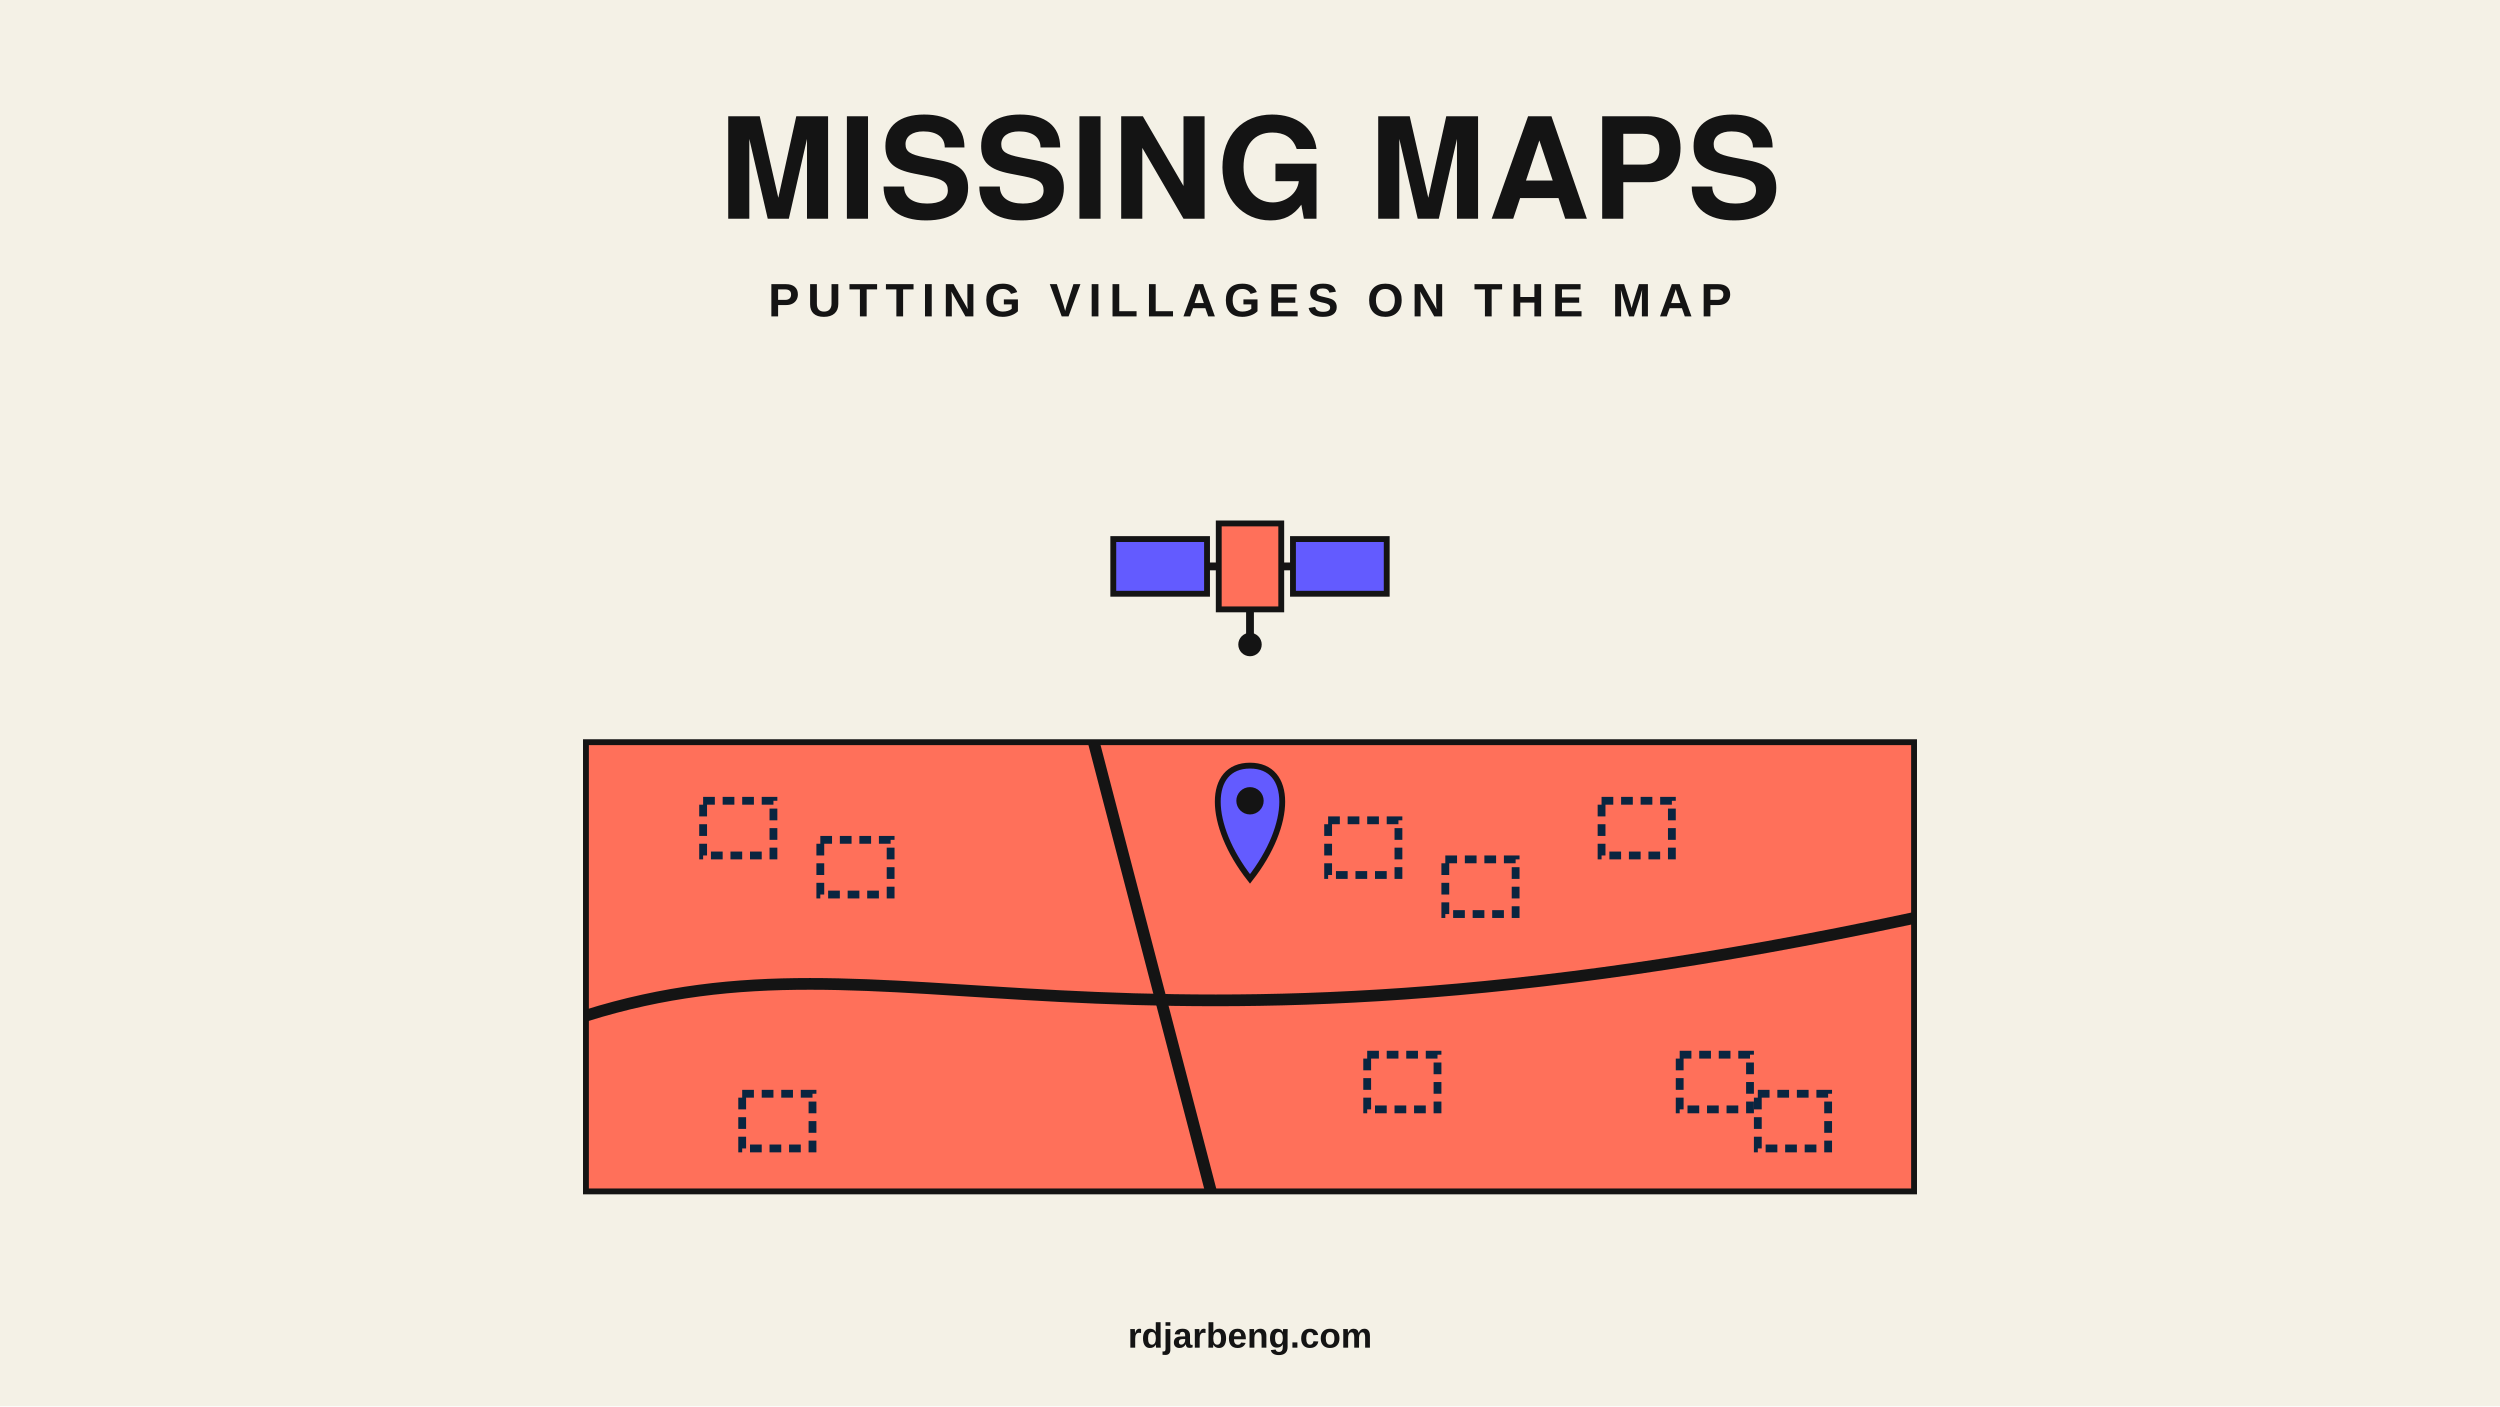
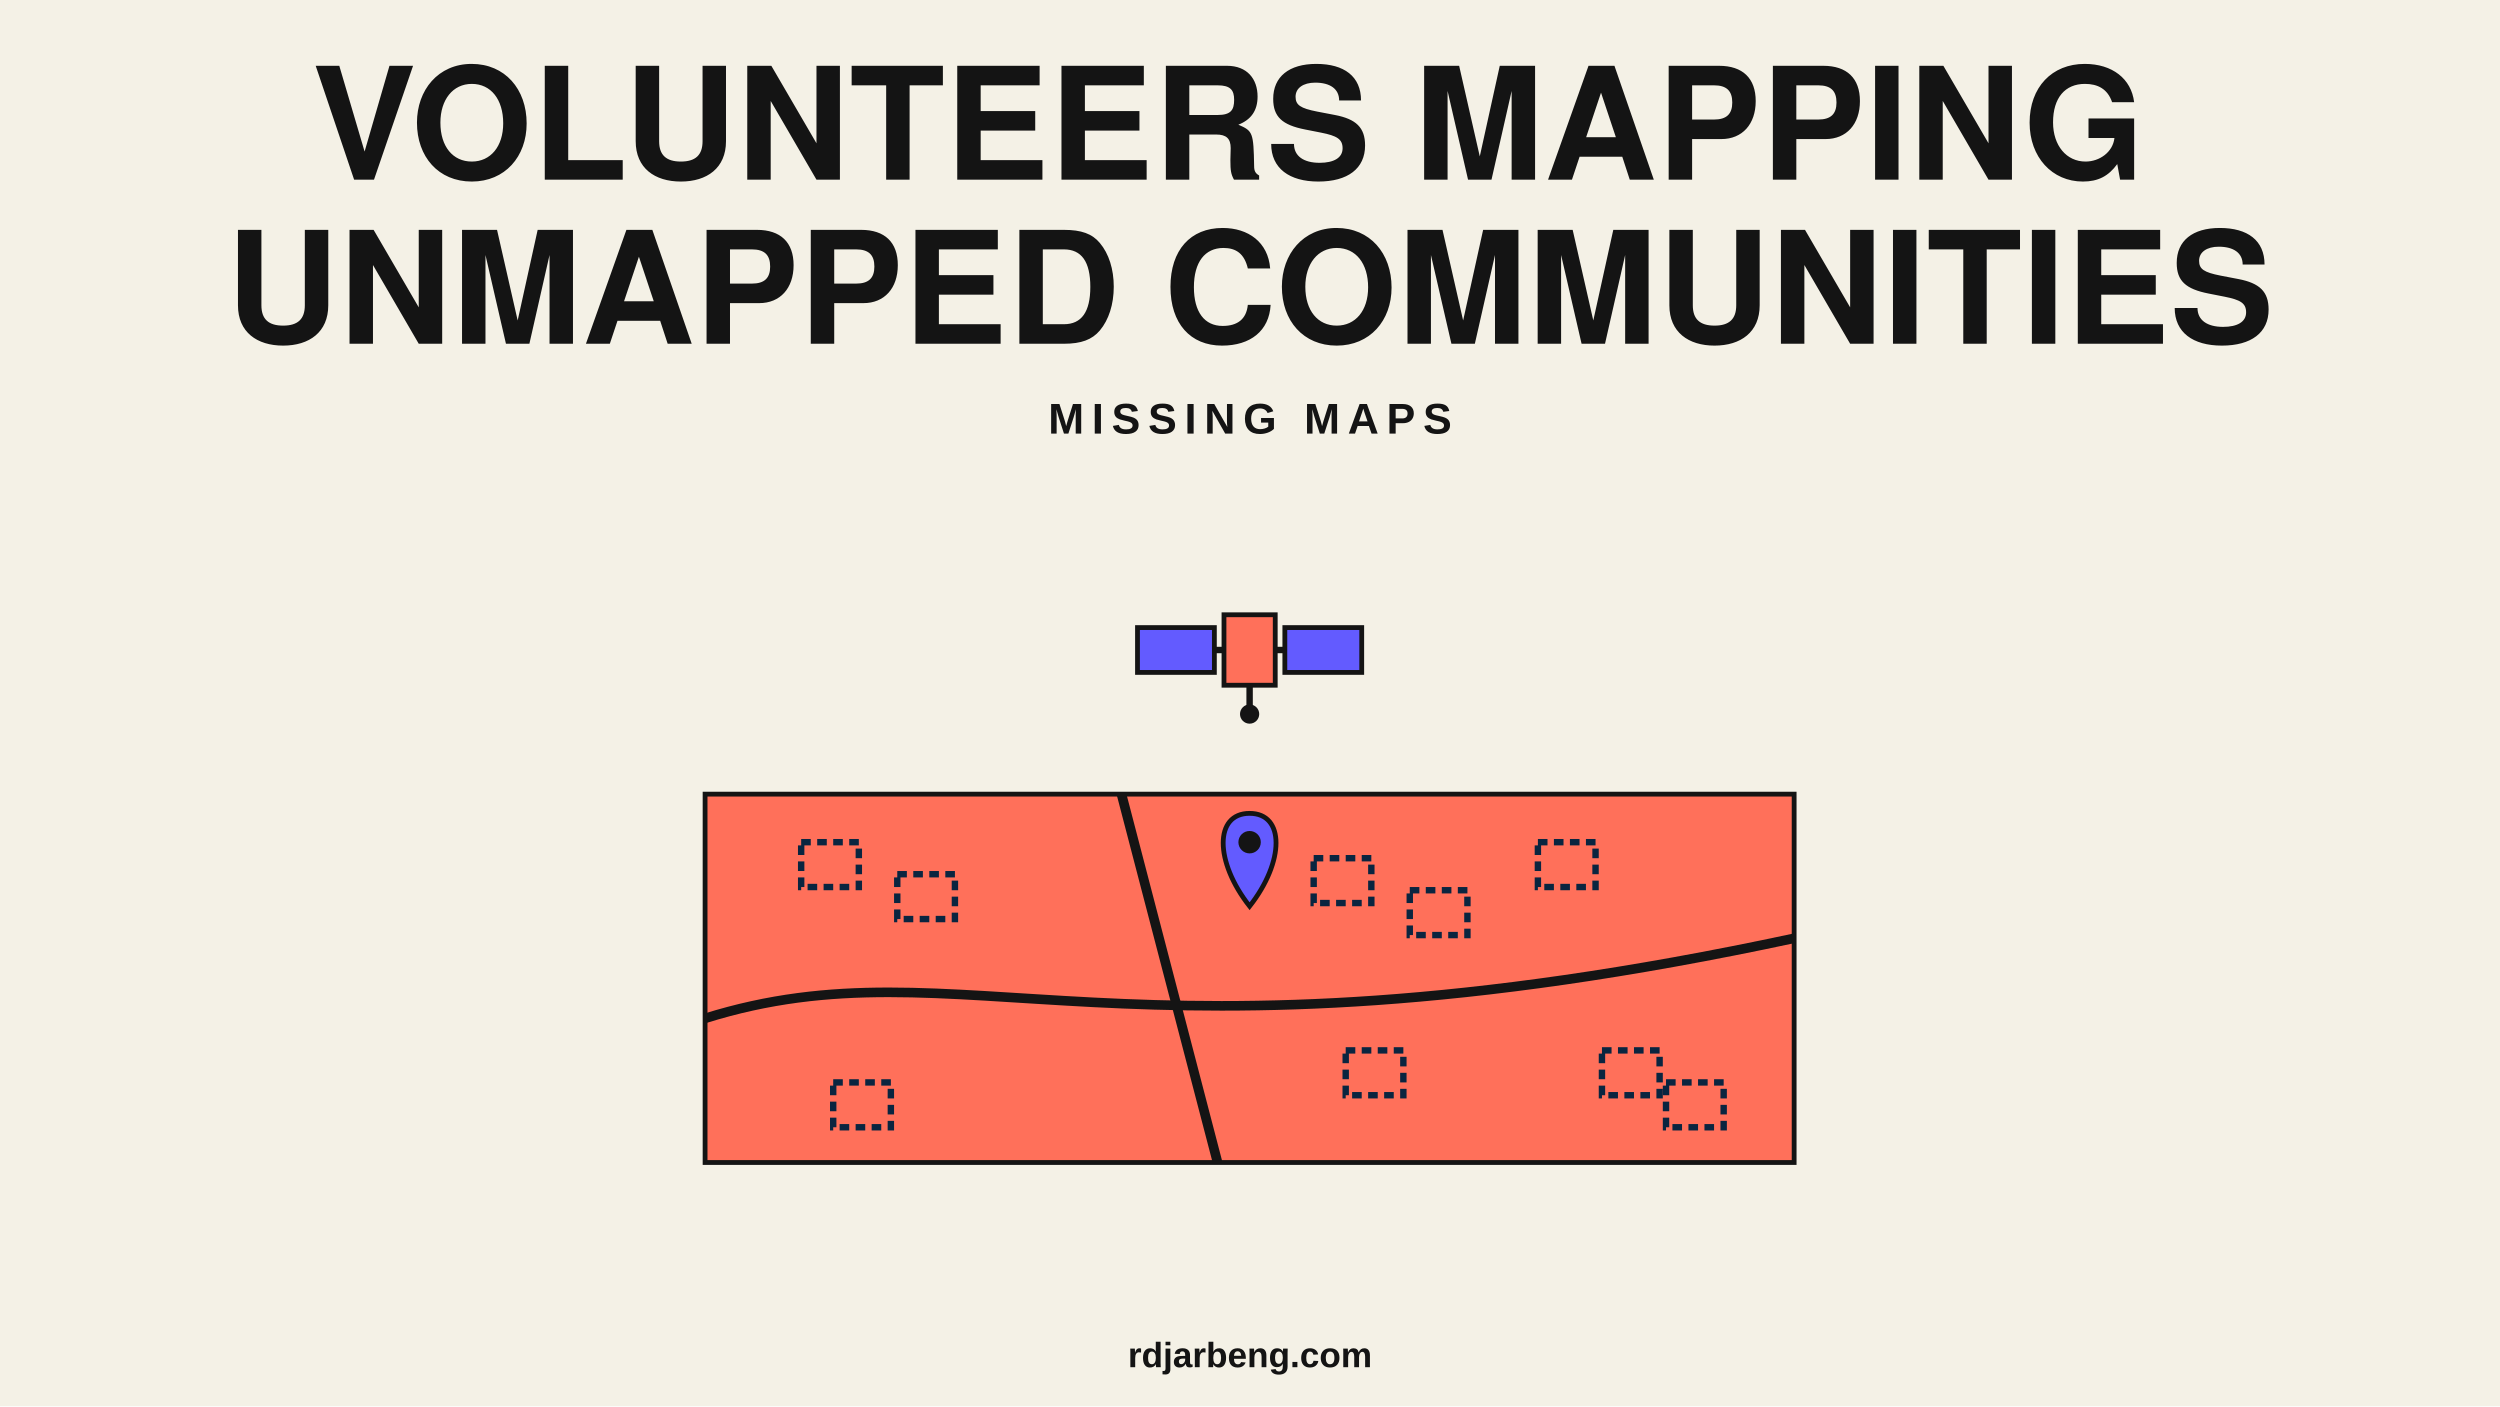
<svg xmlns="http://www.w3.org/2000/svg" viewBox="0 0 1280 720" width="1280" height="720">
  <rect width="1280" height="720" fill="#f4f1e6" />
  <g fill="#141414" font-family="'Arial Black', 'Helvetica Neue', Impact, sans-serif" text-anchor="middle">
-     <text x="640" y="112" font-size="72" font-weight="900" letter-spacing="1">MISSING MAPS</text>
-     <text x="640" y="162" font-size="24" font-weight="700" letter-spacing="4" font-family="Arial, Helvetica, sans-serif">PUTTING VILLAGES ON THE MAP</text>
+     <text x="640" y="92" font-size="80" font-weight="900">
+       <tspan x="640" dy="0">VOLUNTEERS MAPPING</tspan>
+       <tspan x="640" dy="84">UNMAPPED COMMUNITIES</tspan>
+     </text>
+     <text x="640" y="222" font-size="22" font-weight="700" letter-spacing="4" font-family="Arial, Helvetica, sans-serif">MISSING MAPS</text>
  </g>
-   <rect x="300" y="380" width="680" height="230" fill="#ff705a" stroke="#141414" stroke-width="3" />
-   <path d="M300 520 C460 470 560 560 980 470" fill="none" stroke="#141414" stroke-width="6" />
-   <path d="M560 380 L620 610" fill="none" stroke="#141414" stroke-width="6" />
-   <rect x="360" y="410" width="36" height="28" fill="none" stroke="#0a2540" stroke-width="4" stroke-dasharray="6 4" />
-   <rect x="420" y="430" width="36" height="28" fill="none" stroke="#0a2540" stroke-width="4" stroke-dasharray="6 4" />
-   <rect x="380" y="560" width="36" height="28" fill="none" stroke="#0a2540" stroke-width="4" stroke-dasharray="6 4" />
-   <rect x="680" y="420" width="36" height="28" fill="none" stroke="#0a2540" stroke-width="4" stroke-dasharray="6 4" />
-   <rect x="740" y="440" width="36" height="28" fill="none" stroke="#0a2540" stroke-width="4" stroke-dasharray="6 4" />
-   <rect x="820" y="410" width="36" height="28" fill="none" stroke="#0a2540" stroke-width="4" stroke-dasharray="6 4" />
-   <rect x="700" y="540" width="36" height="28" fill="none" stroke="#0a2540" stroke-width="4" stroke-dasharray="6 4" />
-   <rect x="860" y="540" width="36" height="28" fill="none" stroke="#0a2540" stroke-width="4" stroke-dasharray="6 4" />
-   <rect x="900" y="560" width="36" height="28" fill="none" stroke="#0a2540" stroke-width="4" stroke-dasharray="6 4" />
-   <path d="M640 450 C618 422 618 392 640 392 C662 392 662 422 640 450 Z" fill="#635bff" stroke="#141414" stroke-width="3" />
-   <circle cx="640" cy="410" r="7" fill="#141414" />
-   <g transform="translate(640 290) scale(1.0)">
-     <rect x="-70" y="-14" width="48" height="28" fill="#635bff" stroke="#141414" stroke-width="3" />
-     <rect x="22" y="-14" width="48" height="28" fill="#635bff" stroke="#141414" stroke-width="3" />
-     <line x1="-22" y1="0" x2="-14" y2="0" stroke="#141414" stroke-width="4" />
-     <line x1="14" y1="0" x2="22" y2="0" stroke="#141414" stroke-width="4" />
-     <rect x="-16" y="-22" width="32" height="44" fill="#ff705a" stroke="#141414" stroke-width="3" />
-     <line x1="0" y1="22" x2="0" y2="36" stroke="#141414" stroke-width="4" />
-     <circle cx="0" cy="40" r="6" fill="#141414" />
+   <g transform="translate(115 95) scale(0.82)">
+     <rect x="300" y="380" width="680" height="230" fill="#ff705a" stroke="#141414" stroke-width="3" />
+     <path d="M300 520 C460 470 560 560 980 470" fill="none" stroke="#141414" stroke-width="6" />
+     <path d="M560 380 L620 610" fill="none" stroke="#141414" stroke-width="6" />
+     <rect x="360" y="410" width="36" height="28" fill="none" stroke="#0a2540" stroke-width="4" stroke-dasharray="6 4" />
+     <rect x="420" y="430" width="36" height="28" fill="none" stroke="#0a2540" stroke-width="4" stroke-dasharray="6 4" />
+     <rect x="380" y="560" width="36" height="28" fill="none" stroke="#0a2540" stroke-width="4" stroke-dasharray="6 4" />
+     <rect x="680" y="420" width="36" height="28" fill="none" stroke="#0a2540" stroke-width="4" stroke-dasharray="6 4" />
+     <rect x="740" y="440" width="36" height="28" fill="none" stroke="#0a2540" stroke-width="4" stroke-dasharray="6 4" />
+     <rect x="820" y="410" width="36" height="28" fill="none" stroke="#0a2540" stroke-width="4" stroke-dasharray="6 4" />
+     <rect x="700" y="540" width="36" height="28" fill="none" stroke="#0a2540" stroke-width="4" stroke-dasharray="6 4" />
+     <rect x="860" y="540" width="36" height="28" fill="none" stroke="#0a2540" stroke-width="4" stroke-dasharray="6 4" />
+     <rect x="900" y="560" width="36" height="28" fill="none" stroke="#0a2540" stroke-width="4" stroke-dasharray="6 4" />
+     <path d="M640 450 C618 422 618 392 640 392 C662 392 662 422 640 450 Z" fill="#635bff" stroke="#141414" stroke-width="3" />
+     <circle cx="640" cy="410" r="7" fill="#141414" />
+     <g transform="translate(640 290) scale(1.0)">
+       <rect x="-70" y="-14" width="48" height="28" fill="#635bff" stroke="#141414" stroke-width="3" />
+       <rect x="22" y="-14" width="48" height="28" fill="#635bff" stroke="#141414" stroke-width="3" />
+       <line x1="-22" y1="0" x2="-14" y2="0" stroke="#141414" stroke-width="4" />
+       <line x1="14" y1="0" x2="22" y2="0" stroke="#141414" stroke-width="4" />
+       <rect x="-16" y="-22" width="32" height="44" fill="#ff705a" stroke="#141414" stroke-width="3" />
+       <line x1="0" y1="22" x2="0" y2="36" stroke="#141414" stroke-width="4" />
+       <circle cx="0" cy="40" r="6" fill="#141414" />
+     </g>
  </g>
-   <text x="640" y="690" font-family="Arial, Helvetica, sans-serif" font-size="18" font-weight="600" fill="#141414" text-anchor="middle">rdjarbeng.com</text>
+   <text x="640" y="700" font-family="Arial, Helvetica, sans-serif" font-size="18" font-weight="600" fill="#141414" text-anchor="middle">rdjarbeng.com</text>
</svg>
